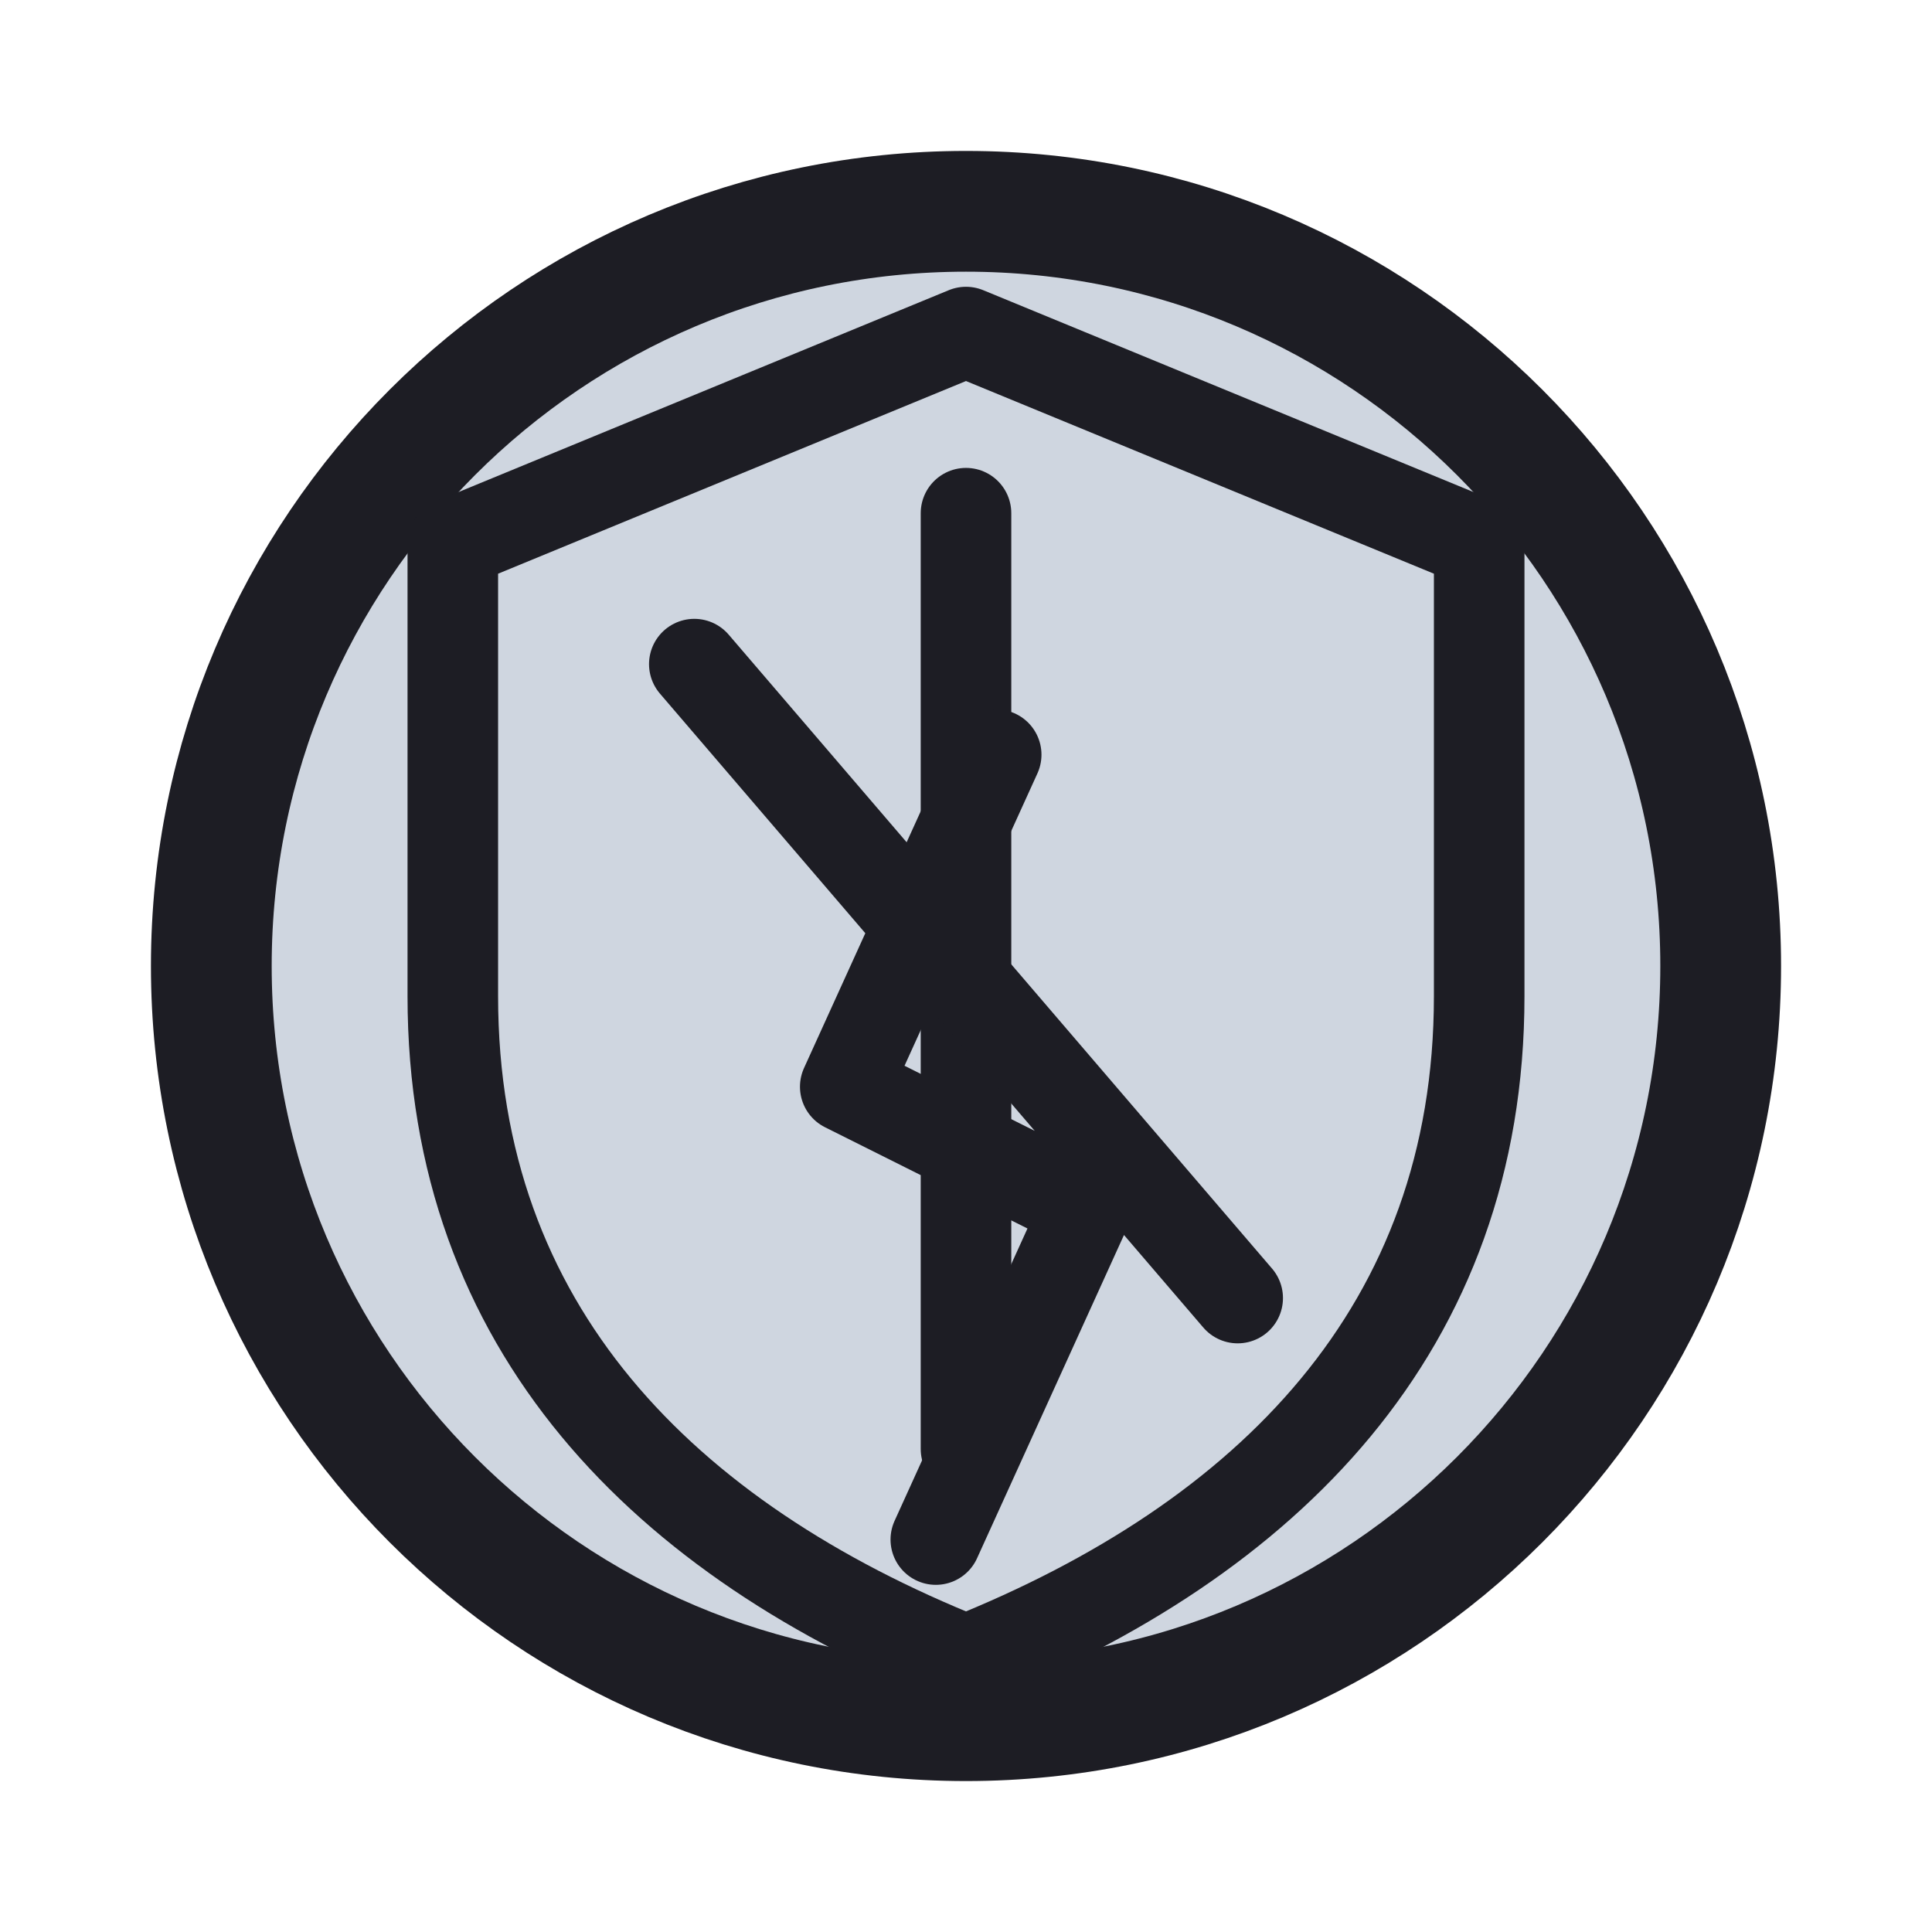
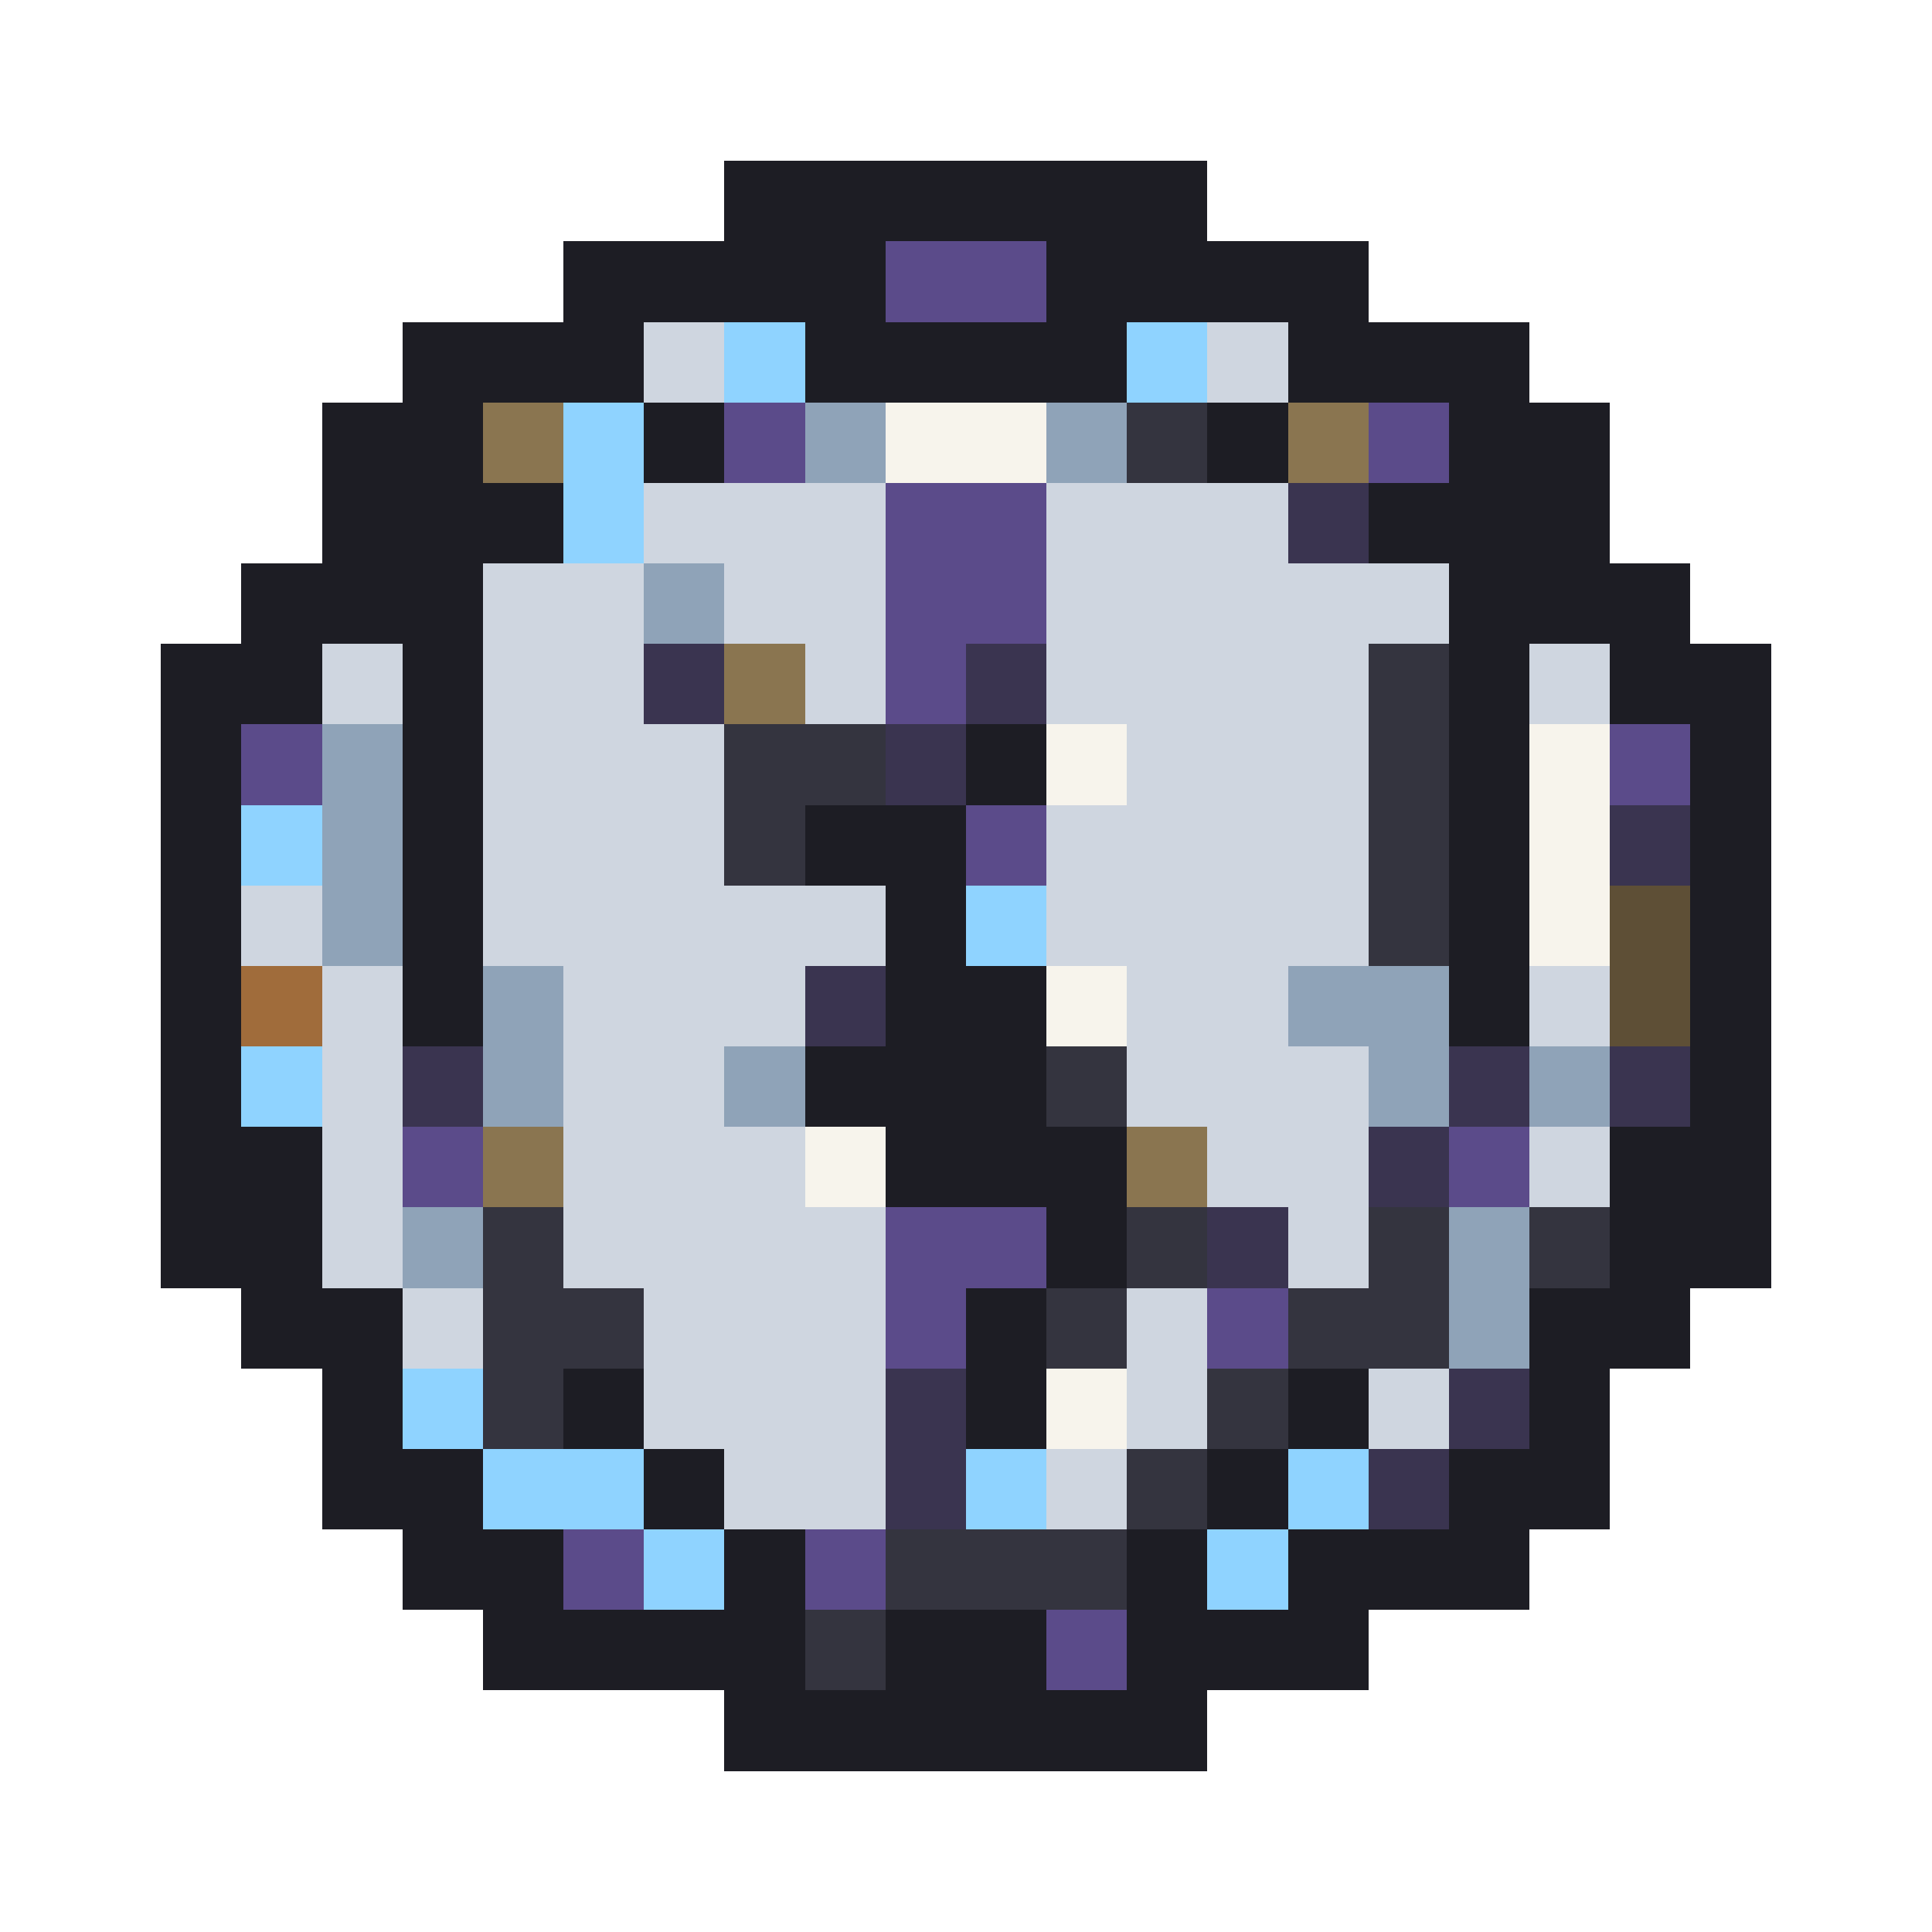
- <svg xmlns="http://www.w3.org/2000/svg" viewBox="0 0 64 64" width="64" height="64">
-   <g stroke="#1d1d24" stroke-width="3" stroke-linejoin="round" stroke-linecap="round">
-     <circle cx="32" cy="32" r="25" fill="#cfd6e0" stroke-width="4" />
-     <path d="M32 11 49 18v15c0 11-7 18-17 22-10-4-17-11-17-22V18Z" fill="#cfd6e0" />
-     <path d="M32 17v31" fill="none" />
-     <path d="m23 22 18 21m-8-18-5 11 8 4-5 11" fill="none" />
-   </g>
+ <svg xmlns="http://www.w3.org/2000/svg" viewBox="0 0 24 24" width="64" height="64" shape-rendering="crispEdges">
+   <path fill="#1d1d24" d="M9 2h6v1H9ZM7 3h4v1H7ZM13 3h4v1H13ZM5 4h3v1H5ZM10 4h4v1H10ZM16 4h3v1H16ZM4 5h2v1H4ZM8 5h1v1H8ZM15 5h1v1H15ZM18 5h2v1H18ZM4 6h3v1H4ZM17 6h3v1H17ZM3 7h3v1H3ZM18 7h3v1H18ZM2 8h2v1H2ZM5 8h1v1H5ZM18 8h1v1H18ZM20 8h2v1H20ZM2 9h1v1H2ZM5 9h1v1H5ZM12 9h1v1H12ZM18 9h1v1H18ZM21 9h1v1H21ZM2 10h1v1H2ZM5 10h1v1H5ZM10 10h2v1H10ZM18 10h1v1H18ZM21 10h1v1H21ZM2 11h1v1H2ZM5 11h1v1H5ZM11 11h1v1H11ZM18 11h1v1H18ZM21 11h1v1H21ZM2 12h1v1H2ZM5 12h1v1H5ZM11 12h2v1H11ZM18 12h1v1H18ZM21 12h1v1H21ZM2 13h1v1H2ZM10 13h3v1H10ZM21 13h1v1H21ZM2 14h2v1H2ZM11 14h3v1H11ZM20 14h2v1H20ZM2 15h2v1H2ZM13 15h1v1H13ZM20 15h2v1H20ZM3 16h2v1H3ZM12 16h1v1H12ZM19 16h2v1H19ZM4 17h1v1H4ZM7 17h1v1H7ZM12 17h1v1H12ZM16 17h1v1H16ZM19 17h1v1H19ZM4 18h2v1H4ZM8 18h1v1H8ZM15 18h1v1H15ZM18 18h2v1H18ZM5 19h2v1H5ZM9 19h1v1H9ZM14 19h1v1H14ZM16 19h3v1H16ZM6 20h4v1H6ZM11 20h2v1H11ZM14 20h3v1H14ZM9 21h6v1H9Z" />
+   <path fill="#5b4b8a" d="M11 3h2v1H11ZM9 5h1v1H9ZM17 5h1v1H17ZM11 6h2v1H11ZM11 7h2v1H11ZM11 8h1v1H11ZM3 9h1v1H3ZM20 9h1v1H20ZM12 10h1v1H12ZM5 14h1v1H5ZM18 14h1v1H18ZM11 15h2v1H11ZM11 16h1v1H11ZM15 16h1v1H15ZM7 19h1v1H7ZM10 19h1v1H10ZM13 20h1v1H13Z" />
+   <path fill="#cfd6e0" d="M8 4h1v1H8ZM15 4h1v1H15ZM8 6h3v1H8ZM13 6h3v1H13ZM6 7h2v1H6ZM9 7h2v1H9ZM13 7h5v1H13ZM4 8h1v1H4ZM6 8h2v1H6ZM10 8h1v1H10ZM13 8h4v1H13ZM19 8h1v1H19ZM6 9h3v1H6ZM14 9h3v1H14ZM6 10h3v1H6ZM13 10h4v1H13ZM3 11h1v1H3ZM6 11h5v1H6ZM13 11h4v1H13ZM4 12h1v1H4ZM7 12h3v1H7ZM14 12h2v1H14ZM19 12h1v1H19ZM4 13h1v1H4ZM7 13h2v1H7ZM14 13h3v1H14ZM4 14h1v1H4ZM7 14h3v1H7ZM15 14h2v1H15ZM19 14h1v1H19ZM4 15h1v1H4ZM7 15h4v1H7ZM16 15h1v1H16ZM5 16h1v1H5ZM8 16h3v1H8ZM14 16h1v1H14ZM8 17h3v1H8ZM14 17h1v1H14ZM17 17h1v1H17ZM9 18h2v1H9ZM13 18h1v1H13Z" />
+   <path fill="#8fd3ff" d="M9 4h1v1H9ZM14 4h1v1H14ZM7 5h1v1H7ZM7 6h1v1H7ZM3 10h1v1H3ZM12 11h1v1H12ZM3 13h1v1H3ZM5 17h1v1H5ZM6 18h2v1H6ZM12 18h1v1H12ZM16 18h1v1H16ZM8 19h1v1H8ZM15 19h1v1H15Z" />
+   <path fill="#8a7550" d="M6 5h1v1H6ZM16 5h1v1H16ZM9 8h1v1H9ZM6 14h1v1H6ZM14 14h1v1H14Z" />
+   <path fill="#8fa3b8" d="M10 5h1v1H10ZM13 5h1v1H13ZM8 7h1v1H8ZM4 9h1v1H4ZM4 10h1v1H4ZM4 11h1v1H4ZM6 12h1v1H6ZM16 12h2v1H16ZM6 13h1v1H6ZM9 13h1v1H9ZM17 13h1v1H17ZM19 13h1v1H19ZM5 15h1v1H5ZM18 15h1v1H18ZM18 16h1v1H18Z" />
+   <path fill="#f7f4ec" d="M11 5h2v1H11ZM13 9h1v1H13ZM19 9h1v1H19ZM19 10h1v1H19ZM19 11h1v1H19ZM13 12h1v1H13ZM10 14h1v1H10ZM13 17h1v1H13Z" />
+   <path fill="#34343f" d="M14 5h1v1H14ZM17 8h1v1H17ZM9 9h2v1H9ZM17 9h1v1H17ZM9 10h1v1H9ZM17 10h1v1H17ZM17 11h1v1H17ZM13 13h1v1H13ZM6 15h1v1H6ZM14 15h1v1H14ZM17 15h1v1H17ZM19 15h1v1H19ZM6 16h2v1H6ZM13 16h1v1H13ZM16 16h2v1H16ZM6 17h1v1H6ZM15 17h1v1H15ZM14 18h1v1H14ZM11 19h3v1H11ZM10 20h1v1H10Z" />
+   <path fill="#3a3450" d="M16 6h1v1H16ZM8 8h1v1H8ZM12 8h1v1H12ZM11 9h1v1H11ZM20 10h1v1H20ZM10 12h1v1H10ZM5 13h1v1H5ZM18 13h1v1H18ZM20 13h1v1H20ZM17 14h1v1H17ZM15 15h1v1H15ZM11 17h1v1H11ZM18 17h1v1H18ZM11 18h1v1H11ZM17 18h1v1H17Z" />
+   <path fill="#5e4f36" d="M20 11h1v1H20ZM20 12h1v1H20Z" />
+   <path fill="#a06c3b" d="M3 12h1v1H3Z" />
</svg>
